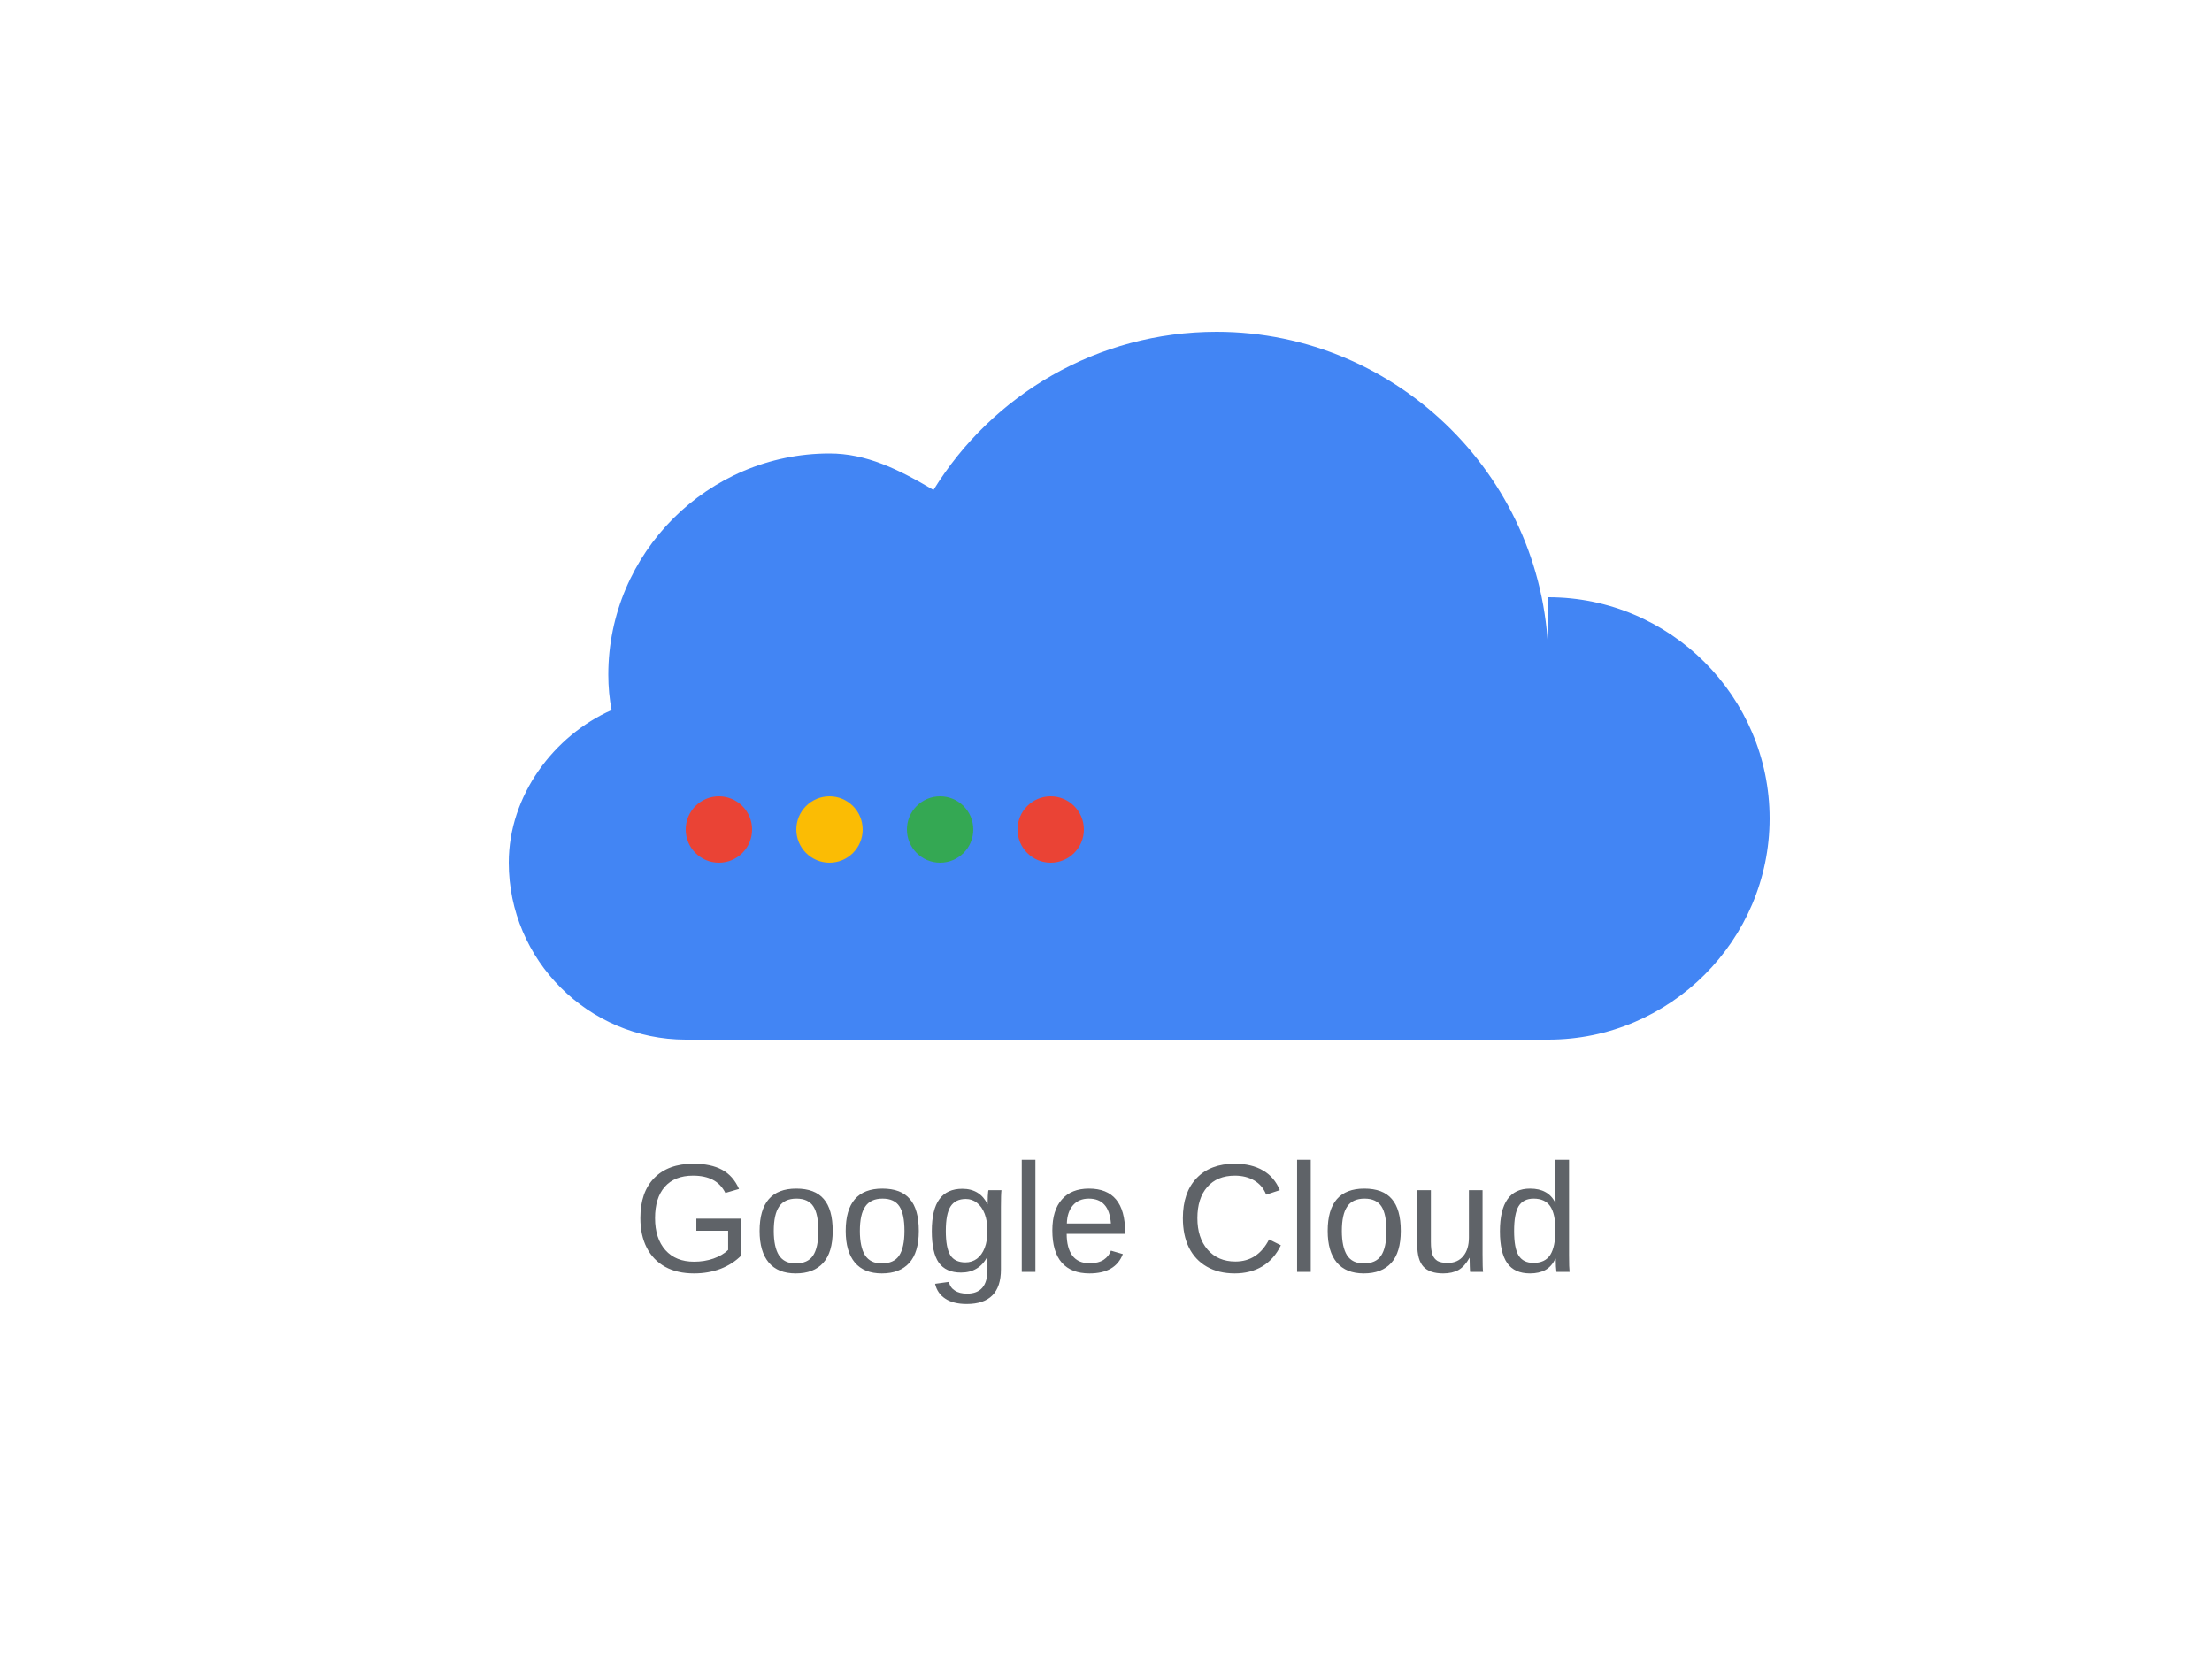
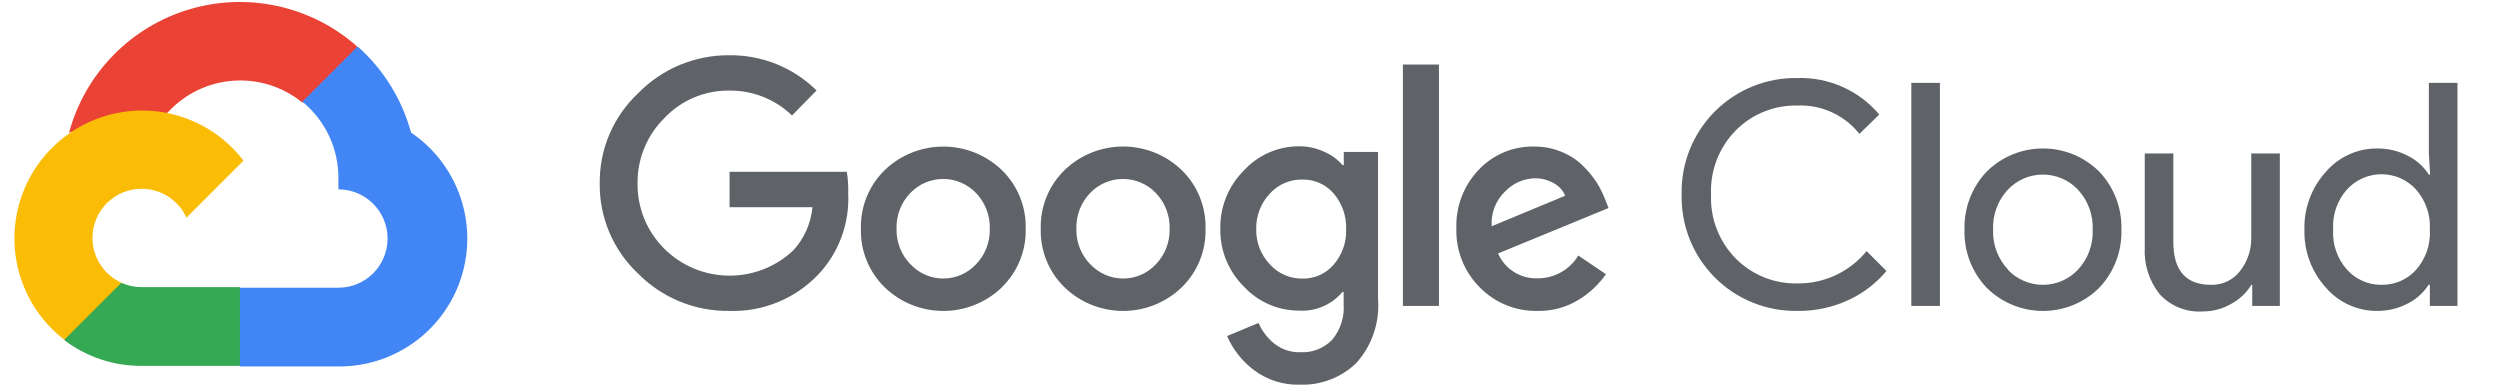
- <svg xmlns="http://www.w3.org/2000/svg" viewBox="0 0 200 150" fill="none">
-   <g fill="#4285F4">
-     <path d="M140 60c0-16.5-13.5-30-30-30-10.8 0-20.3 5.7-25.6 14.3C81.2 42.4 78.3 41 75 41c-11 0-20 9-20 20 0 1.1.1 2.2.3 3.2C50.1 66.5 46 71.9 46 78c0 8.8 7.2 16 16 16h78c11 0 20-9 20-20s-9-20-20-20z" />
-   </g>
-   <g>
-     <circle cx="65" cy="75" r="3" fill="#EA4335" />
-     <circle cx="75" cy="75" r="3" fill="#FBBC04" />
-     <circle cx="85" cy="75" r="3" fill="#34A853" />
-     <circle cx="95" cy="75" r="3" fill="#EA4335" />
-   </g>
-   <text x="100" y="115" text-anchor="middle" font-family="Arial, sans-serif" font-size="14" font-weight="500" fill="#5F6368">Google Cloud</text>
+ <svg xmlns="http://www.w3.org/2000/svg" viewBox="0 0 181 28">
+   <defs>
+     <style>.cls-1{fill:#ea4335;}.cls-2{fill:#4285f4;}.cls-3{fill:#34a853;}.cls-4{fill:#fbbc05;}.cls-5{fill:#5f6368;}</style>
+   </defs>
+   <path class="cls-1" d="M21.85,7.41l1,0,2.85-2.85.14-1.21A12.81,12.81,0,0,0,5,9.6a1.55,1.55,0,0,1,1-.06l5.7-.94s.29-.48.44-.45a7.11,7.11,0,0,1,9.73-.74Z" />
+   <path class="cls-2" d="M29.76,9.6a12.84,12.84,0,0,0-3.87-6.24l-4,4A7.11,7.11,0,0,1,24.5,13v.71a3.56,3.56,0,1,1,0,7.12H17.38l-.71.72v4.27l.71.71H24.5A9.26,9.26,0,0,0,29.76,9.6Z" />
+   <path class="cls-3" d="M10.25,26.49h7.12v-5.7H10.25a3.54,3.54,0,0,1-1.47-.32l-1,.31L4.91,23.63l-.25,1A9.21,9.21,0,0,0,10.25,26.49Z" />
+   <path class="cls-4" d="M10.25,8A9.26,9.26,0,0,0,4.66,24.6l4.13-4.13a3.56,3.56,0,1,1,4.71-4.71l4.13-4.13A9.25,9.25,0,0,0,10.25,8Z" />
+   <path class="cls-5" d="M52.79,22.51a9.11,9.11,0,0,1-6.6-2.71,8.8,8.8,0,0,1-2.77-6.52,8.81,8.81,0,0,1,2.77-6.52A9.11,9.11,0,0,1,52.79,4a8.84,8.84,0,0,1,6.33,2.55L57.34,8.36a6.41,6.41,0,0,0-4.55-1.8,6.34,6.34,0,0,0-4.7,2,6.53,6.53,0,0,0-1.93,4.75A6.53,6.53,0,0,0,48.09,18a6.71,6.71,0,0,0,9.36.11A5.32,5.32,0,0,0,58.82,15h-6V12.44h8.49A8.12,8.12,0,0,1,61.41,14a8,8,0,0,1-2.19,5.9A8.51,8.51,0,0,1,52.79,22.51Zm19.74-1.7a6.12,6.12,0,0,1-8.47,0,5.7,5.7,0,0,1-1.73-4.25,5.71,5.71,0,0,1,1.73-4.25,6.13,6.13,0,0,1,8.47,0,5.71,5.71,0,0,1,1.73,4.25A5.7,5.7,0,0,1,72.52,20.81Zm-6.6-1.67a3.24,3.24,0,0,0,4.73,0,3.56,3.56,0,0,0,1-2.58,3.57,3.57,0,0,0-1-2.59,3.29,3.29,0,0,0-4.75,0,3.57,3.57,0,0,0-1,2.59A3.56,3.56,0,0,0,65.92,19.14Zm19.62,1.67a6.12,6.12,0,0,1-8.47,0,5.7,5.7,0,0,1-1.73-4.25,5.71,5.71,0,0,1,1.73-4.25,6.12,6.12,0,0,1,8.47,0,5.71,5.71,0,0,1,1.73,4.25A5.7,5.7,0,0,1,85.55,20.81Zm-6.6-1.67a3.24,3.24,0,0,0,4.73,0,3.56,3.56,0,0,0,1-2.58,3.57,3.57,0,0,0-1-2.59,3.29,3.29,0,0,0-4.75,0,3.57,3.57,0,0,0-1,2.59A3.56,3.56,0,0,0,78.94,19.14Zm15.16,8.71a5.24,5.24,0,0,1-3.33-1.06,6.13,6.13,0,0,1-1.94-2.46l2.28-.95a3.84,3.84,0,0,0,1.13,1.49,2.85,2.85,0,0,0,1.87.63,3,3,0,0,0,2.33-.9A3.65,3.65,0,0,0,97.28,22v-.86h-.09a3.81,3.81,0,0,1-3.13,1.35,5.43,5.43,0,0,1-4-1.74,5.75,5.75,0,0,1-1.71-4.19,5.81,5.81,0,0,1,1.71-4.22,5.42,5.42,0,0,1,4-1.75A4.3,4.3,0,0,1,95.9,11a3.7,3.7,0,0,1,1.3.95h.09V11h2.48V21.65a6.21,6.21,0,0,1-1.59,4.65A5.6,5.6,0,0,1,94.11,27.85Zm.18-7.68a2.91,2.91,0,0,0,2.26-1,3.7,3.7,0,0,0,.91-2.56A3.78,3.78,0,0,0,96.55,14a2.9,2.9,0,0,0-2.26-1,3.09,3.09,0,0,0-2.34,1,3.65,3.65,0,0,0-1,2.59,3.58,3.58,0,0,0,1,2.56A3.1,3.1,0,0,0,94.29,20.17Zm9.89-15.5V22.15h-2.61V4.67Zm7.16,17.84a5.68,5.68,0,0,1-4.21-1.71,5.79,5.79,0,0,1-1.69-4.24,5.86,5.86,0,0,1,1.63-4.28,5.36,5.36,0,0,1,4-1.67,5.05,5.05,0,0,1,2,.39,4.71,4.71,0,0,1,1.53,1,7,7,0,0,1,1,1.21,7.15,7.15,0,0,1,.59,1.17l.27.68-8,3.29a3,3,0,0,0,2.88,1.8,3.41,3.41,0,0,0,2.93-1.65l2,1.35a6.59,6.59,0,0,1-1.92,1.82A5.44,5.44,0,0,1,111.34,22.51ZM108,16.38l5.32-2.21a1.84,1.84,0,0,0-.83-.91,2.71,2.71,0,0,0-1.37-.35,3.09,3.09,0,0,0-2.15.95A3.17,3.17,0,0,0,108,16.38Z" />
+   <path class="cls-5" d="M130.13,22.51a8.24,8.24,0,0,1-8.38-8.43,8.24,8.24,0,0,1,8.38-8.43,7.46,7.46,0,0,1,5.93,2.64l-1.44,1.4a5.44,5.44,0,0,0-4.48-2.05,6.11,6.11,0,0,0-4.45,1.78,6.24,6.24,0,0,0-1.81,4.66,6.24,6.24,0,0,0,1.81,4.66,6.11,6.11,0,0,0,4.45,1.78,6.36,6.36,0,0,0,5-2.34l1.44,1.44a7.86,7.86,0,0,1-2.77,2.11A8.48,8.48,0,0,1,130.13,22.51Z" />
+   <path class="cls-5" d="M140.45,22.15h-2.07V6h2.07Z" />
+   <path class="cls-5" d="M143.83,12.43a5.79,5.79,0,0,1,8.16,0,5.85,5.85,0,0,1,1.6,4.2,5.85,5.85,0,0,1-1.6,4.2,5.79,5.79,0,0,1-8.16,0,5.85,5.85,0,0,1-1.6-4.2A5.85,5.85,0,0,1,143.83,12.43Zm1.54,7.1a3.49,3.49,0,0,0,5.07,0,4,4,0,0,0,1.07-2.9,4,4,0,0,0-1.07-2.9,3.49,3.49,0,0,0-5.07,0,4,4,0,0,0-1.07,2.9A4,4,0,0,0,145.38,19.52Z" />
+   <path class="cls-5" d="M165.06,22.15h-2V20.62H163A3.85,3.85,0,0,1,161.54,22a4.08,4.08,0,0,1-2.05.55,3.89,3.89,0,0,1-3.14-1.26,5,5,0,0,1-1.07-3.38V11.11h2.07v6.42q0,3.09,2.73,3.09a2.54,2.54,0,0,0,2.1-1,3.77,3.77,0,0,0,.81-2.39V11.11h2.07Z" />
+   <path class="cls-5" d="M172.09,22.51a4.86,4.86,0,0,1-3.7-1.69,6,6,0,0,1-1.55-4.19,6,6,0,0,1,1.55-4.19,4.86,4.86,0,0,1,3.7-1.69,4.69,4.69,0,0,1,2.26.54,3.83,3.83,0,0,1,1.5,1.35h.09l-.09-1.53V6h2.07V22.15h-2V20.62h-.09a3.83,3.83,0,0,1-1.5,1.35A4.69,4.69,0,0,1,172.09,22.51Zm.34-1.89a3.3,3.3,0,0,0,2.49-1.08,4.05,4.05,0,0,0,1-2.91,4.05,4.05,0,0,0-1-2.91,3.38,3.38,0,0,0-5,0,4,4,0,0,0-1,2.9,4,4,0,0,0,1,2.9A3.3,3.3,0,0,0,172.43,20.62Z" />
</svg>
